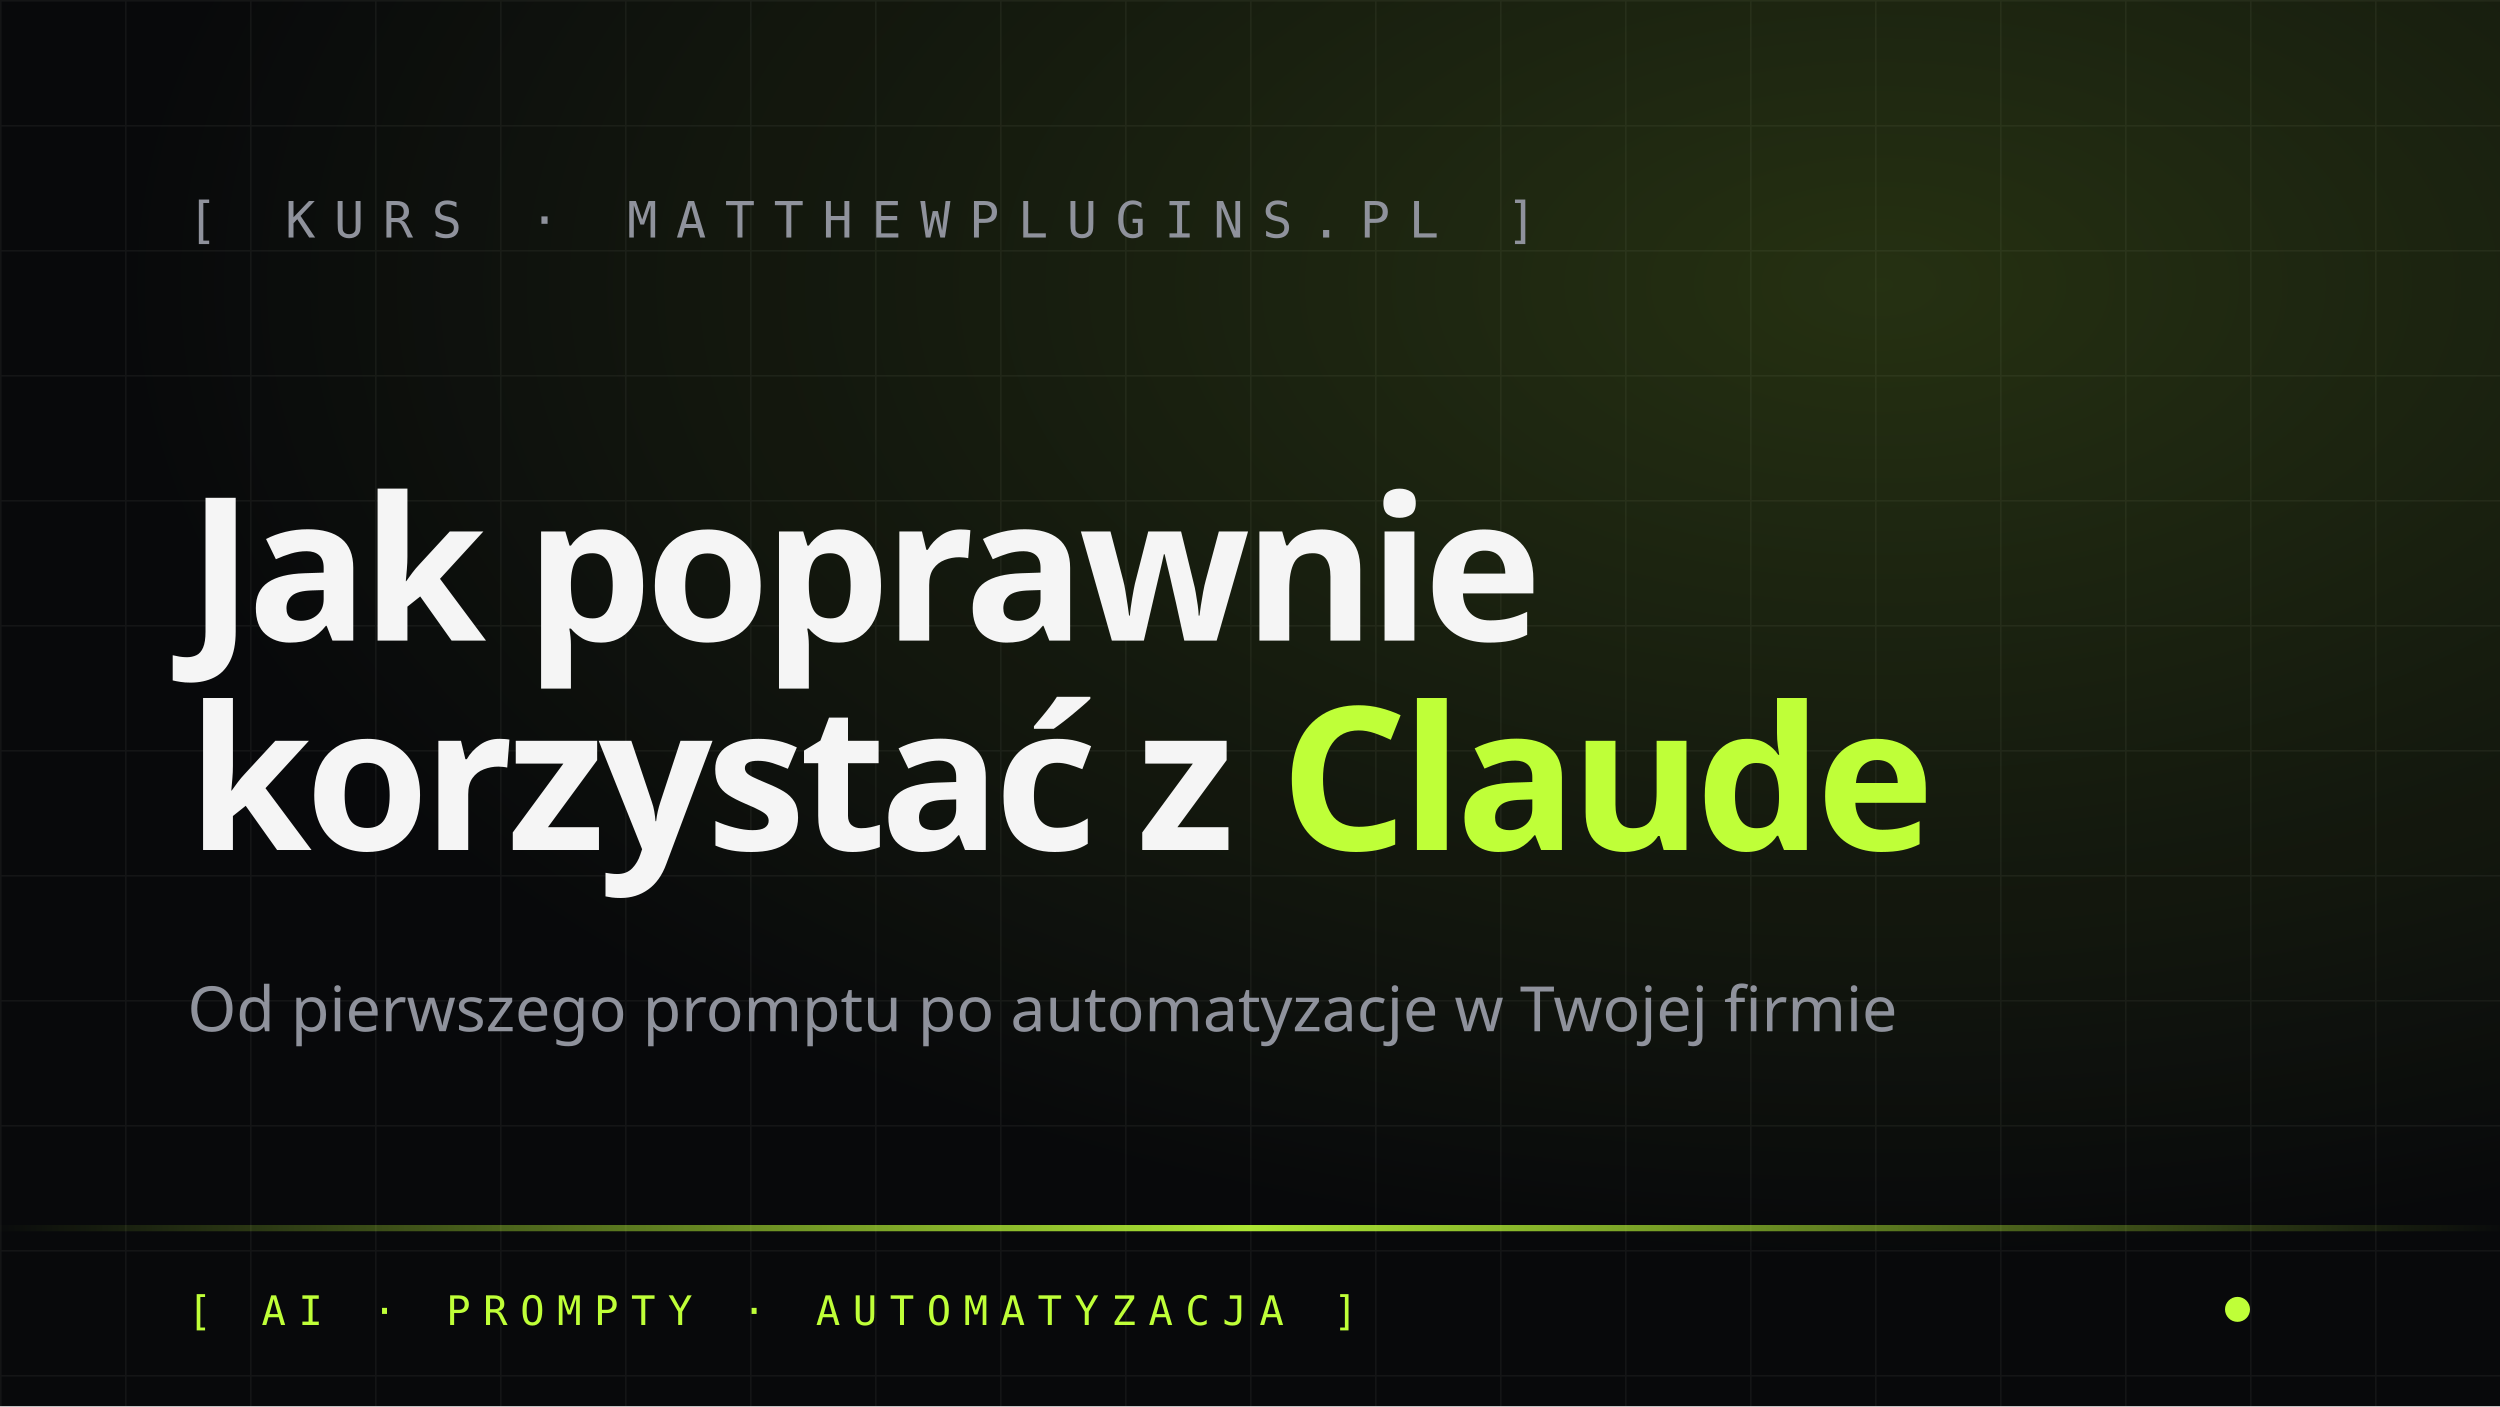
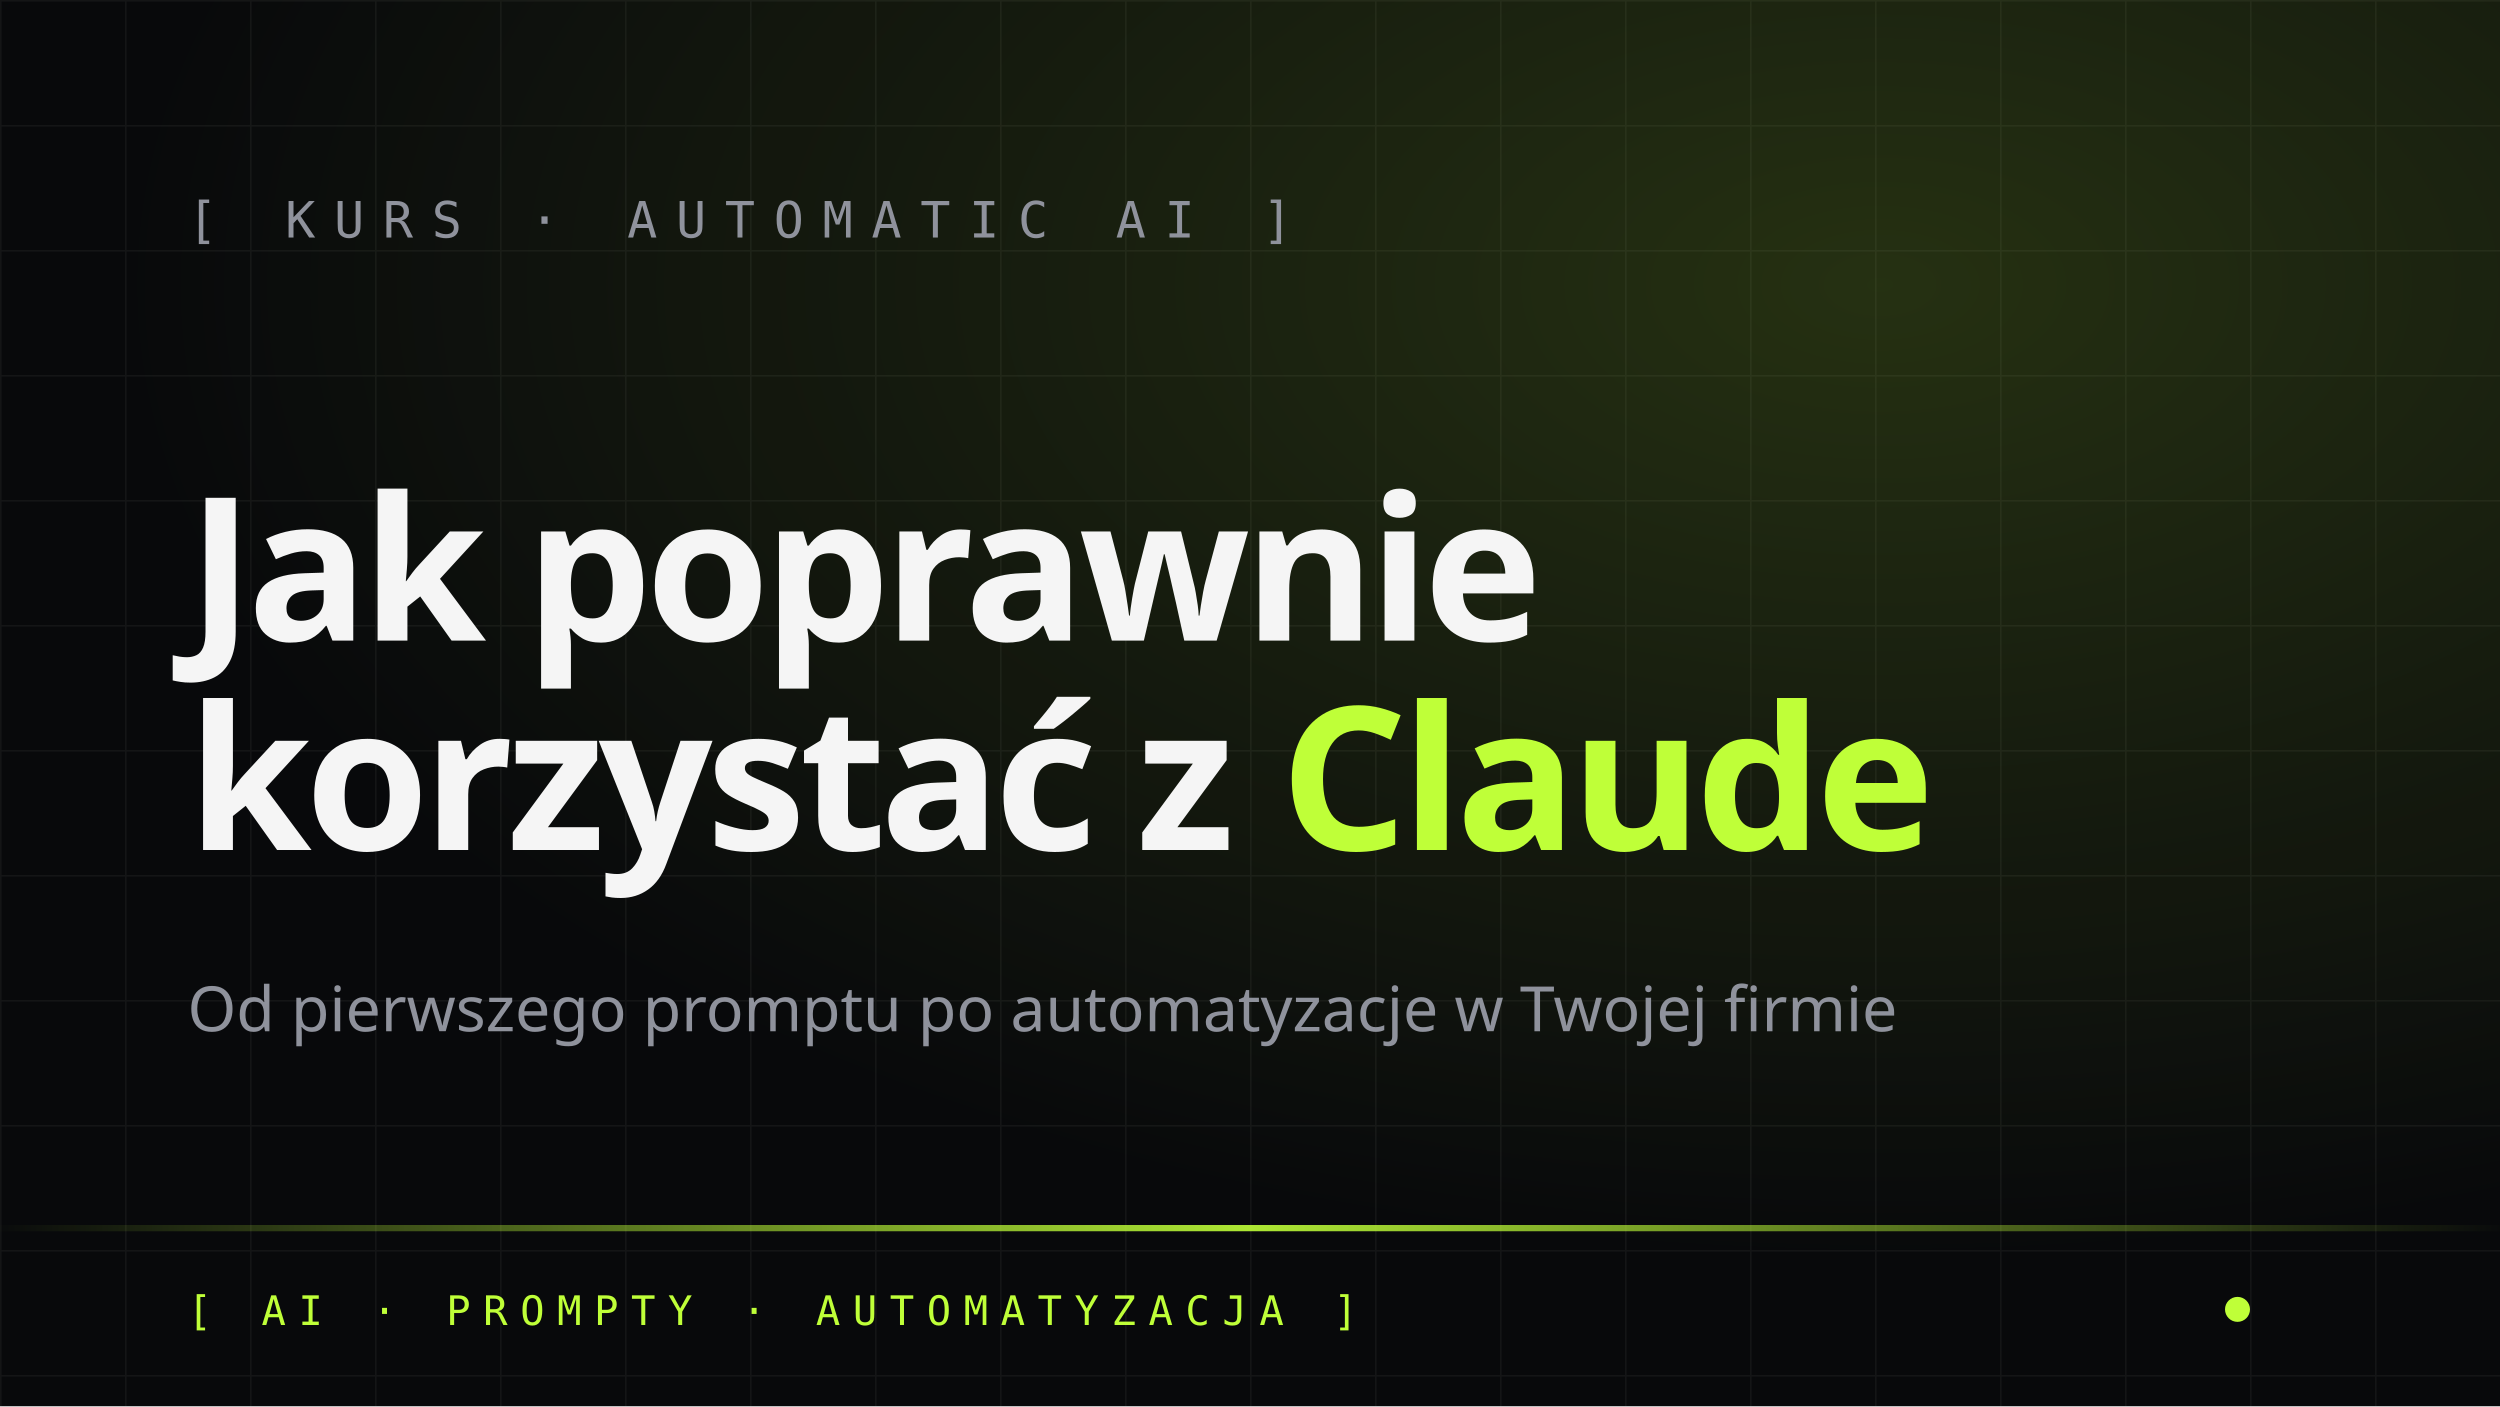
<svg xmlns="http://www.w3.org/2000/svg" viewBox="0 0 800 450" role="img" aria-label="Okładka: Jak poprawnie korzystać z Claude">
  <defs>
    <pattern id="siatka" width="40" height="40" patternUnits="userSpaceOnUse">
      <path d="M40 0H0v40" fill="none" stroke="rgba(245,245,245,0.05)" stroke-width="1" />
    </pattern>
    <radialGradient id="glow" cx="75%" cy="20%" r="70%">
      <stop offset="0" stop-color="#bfff38" stop-opacity="0.16" />
      <stop offset="1" stop-color="#bfff38" stop-opacity="0" />
    </radialGradient>
    <linearGradient id="szyna" x1="0" y1="0" x2="1" y2="0">
      <stop offset="0" stop-color="#bfff38" stop-opacity="0" />
      <stop offset="0.5" stop-color="#bfff38" stop-opacity="0.9" />
      <stop offset="1" stop-color="#bfff38" stop-opacity="0" />
    </linearGradient>
  </defs>
  <rect width="800" height="450" fill="#08090b" />
  <rect width="800" height="450" fill="url(#siatka)" />
  <rect width="800" height="450" fill="url(#glow)" />
  <g font-family="ui-monospace, 'SF Mono', monospace" letter-spacing="6" fill="#8f929c" font-size="16">
-     <text x="60" y="76">[ KURS · MATTHEWPLUGINS.PL ]</text>
+     <text x="60" y="76">[ KURS · AUTOMATIC AI ]</text>
  </g>
  <g font-family="ui-sans-serif, system-ui, sans-serif" fill="#f5f5f5">
    <text x="60" y="205" font-size="64" font-weight="700" letter-spacing="-2">Jak poprawnie</text>
    <text x="60" y="272" font-size="64" font-weight="700" letter-spacing="-2">korzystać z <tspan fill="#bfff38">Claude</tspan>
    </text>
  </g>
  <text x="60" y="330" font-family="ui-sans-serif, system-ui, sans-serif" font-size="20" fill="#8f929c">Od pierwszego promptu po automatyzacje w Twojej firmie</text>
  <rect x="0" y="392" width="800" height="2" fill="url(#szyna)" />
  <g font-family="ui-monospace, 'SF Mono', monospace" letter-spacing="4" fill="#bfff38" font-size="13">
    <text x="60" y="424">[ AI · PROMPTY · AUTOMATYZACJA ]</text>
  </g>
  <circle cx="716" cy="419" r="4" fill="#bfff38" />
</svg>
